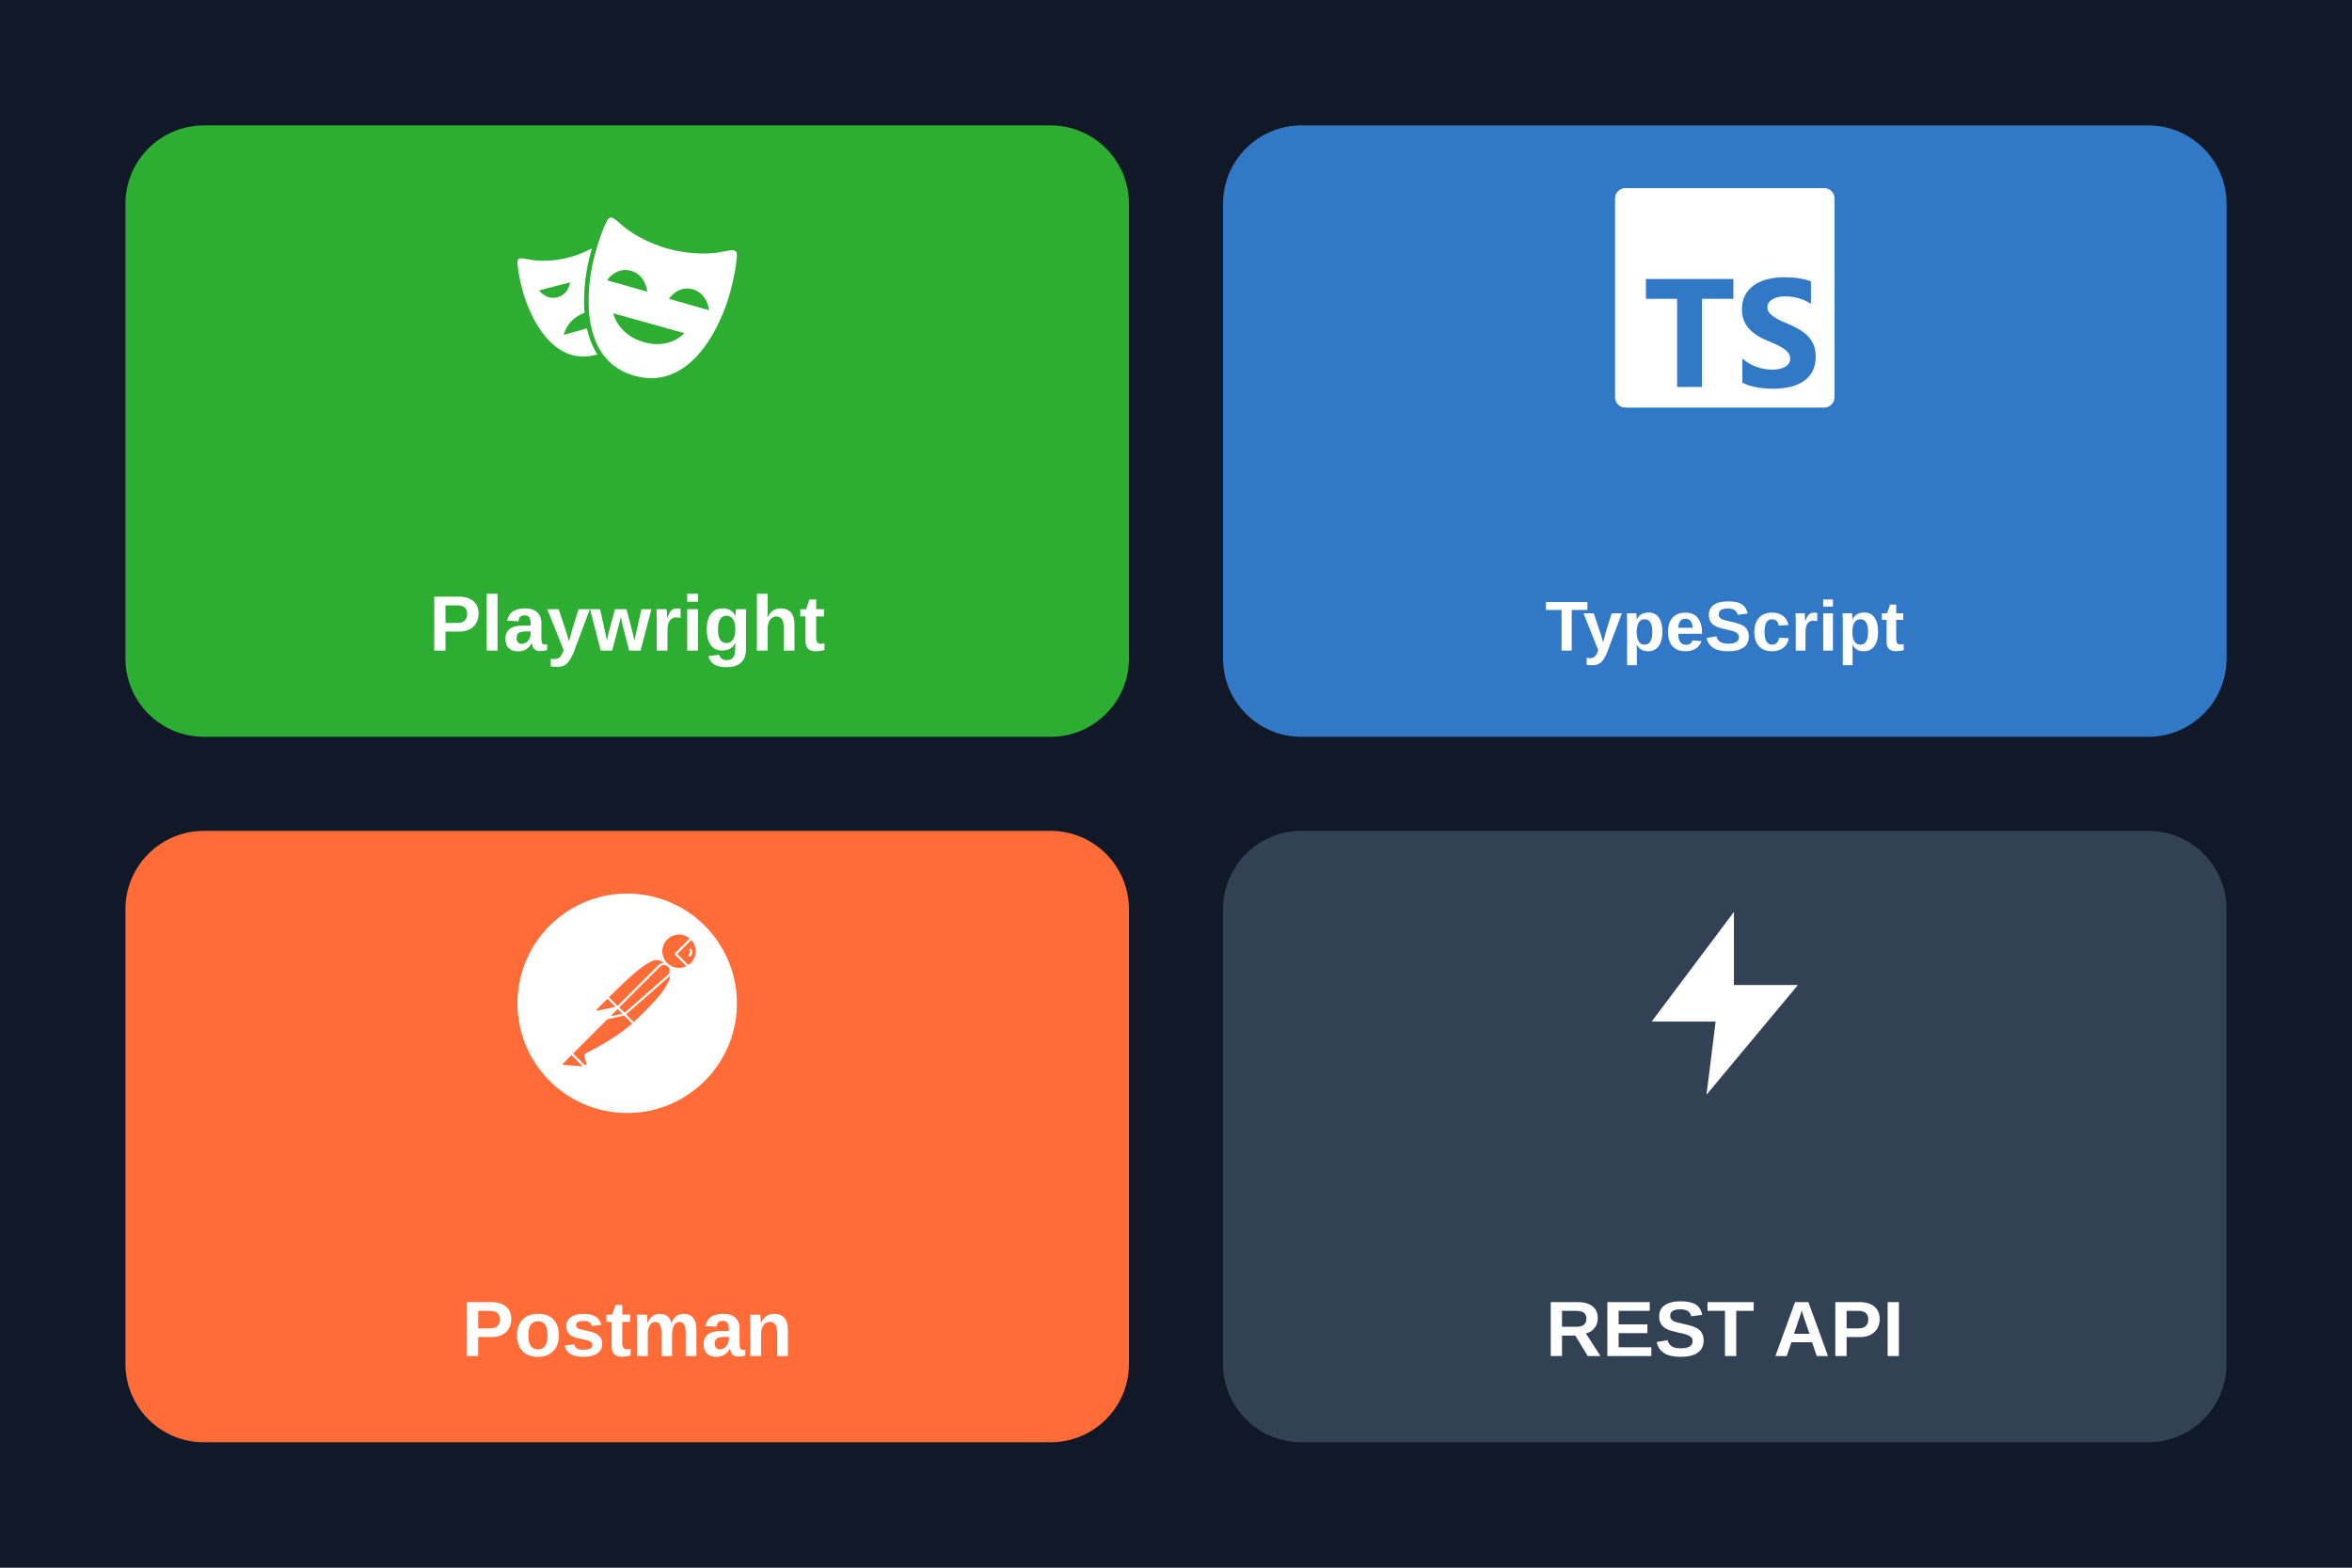
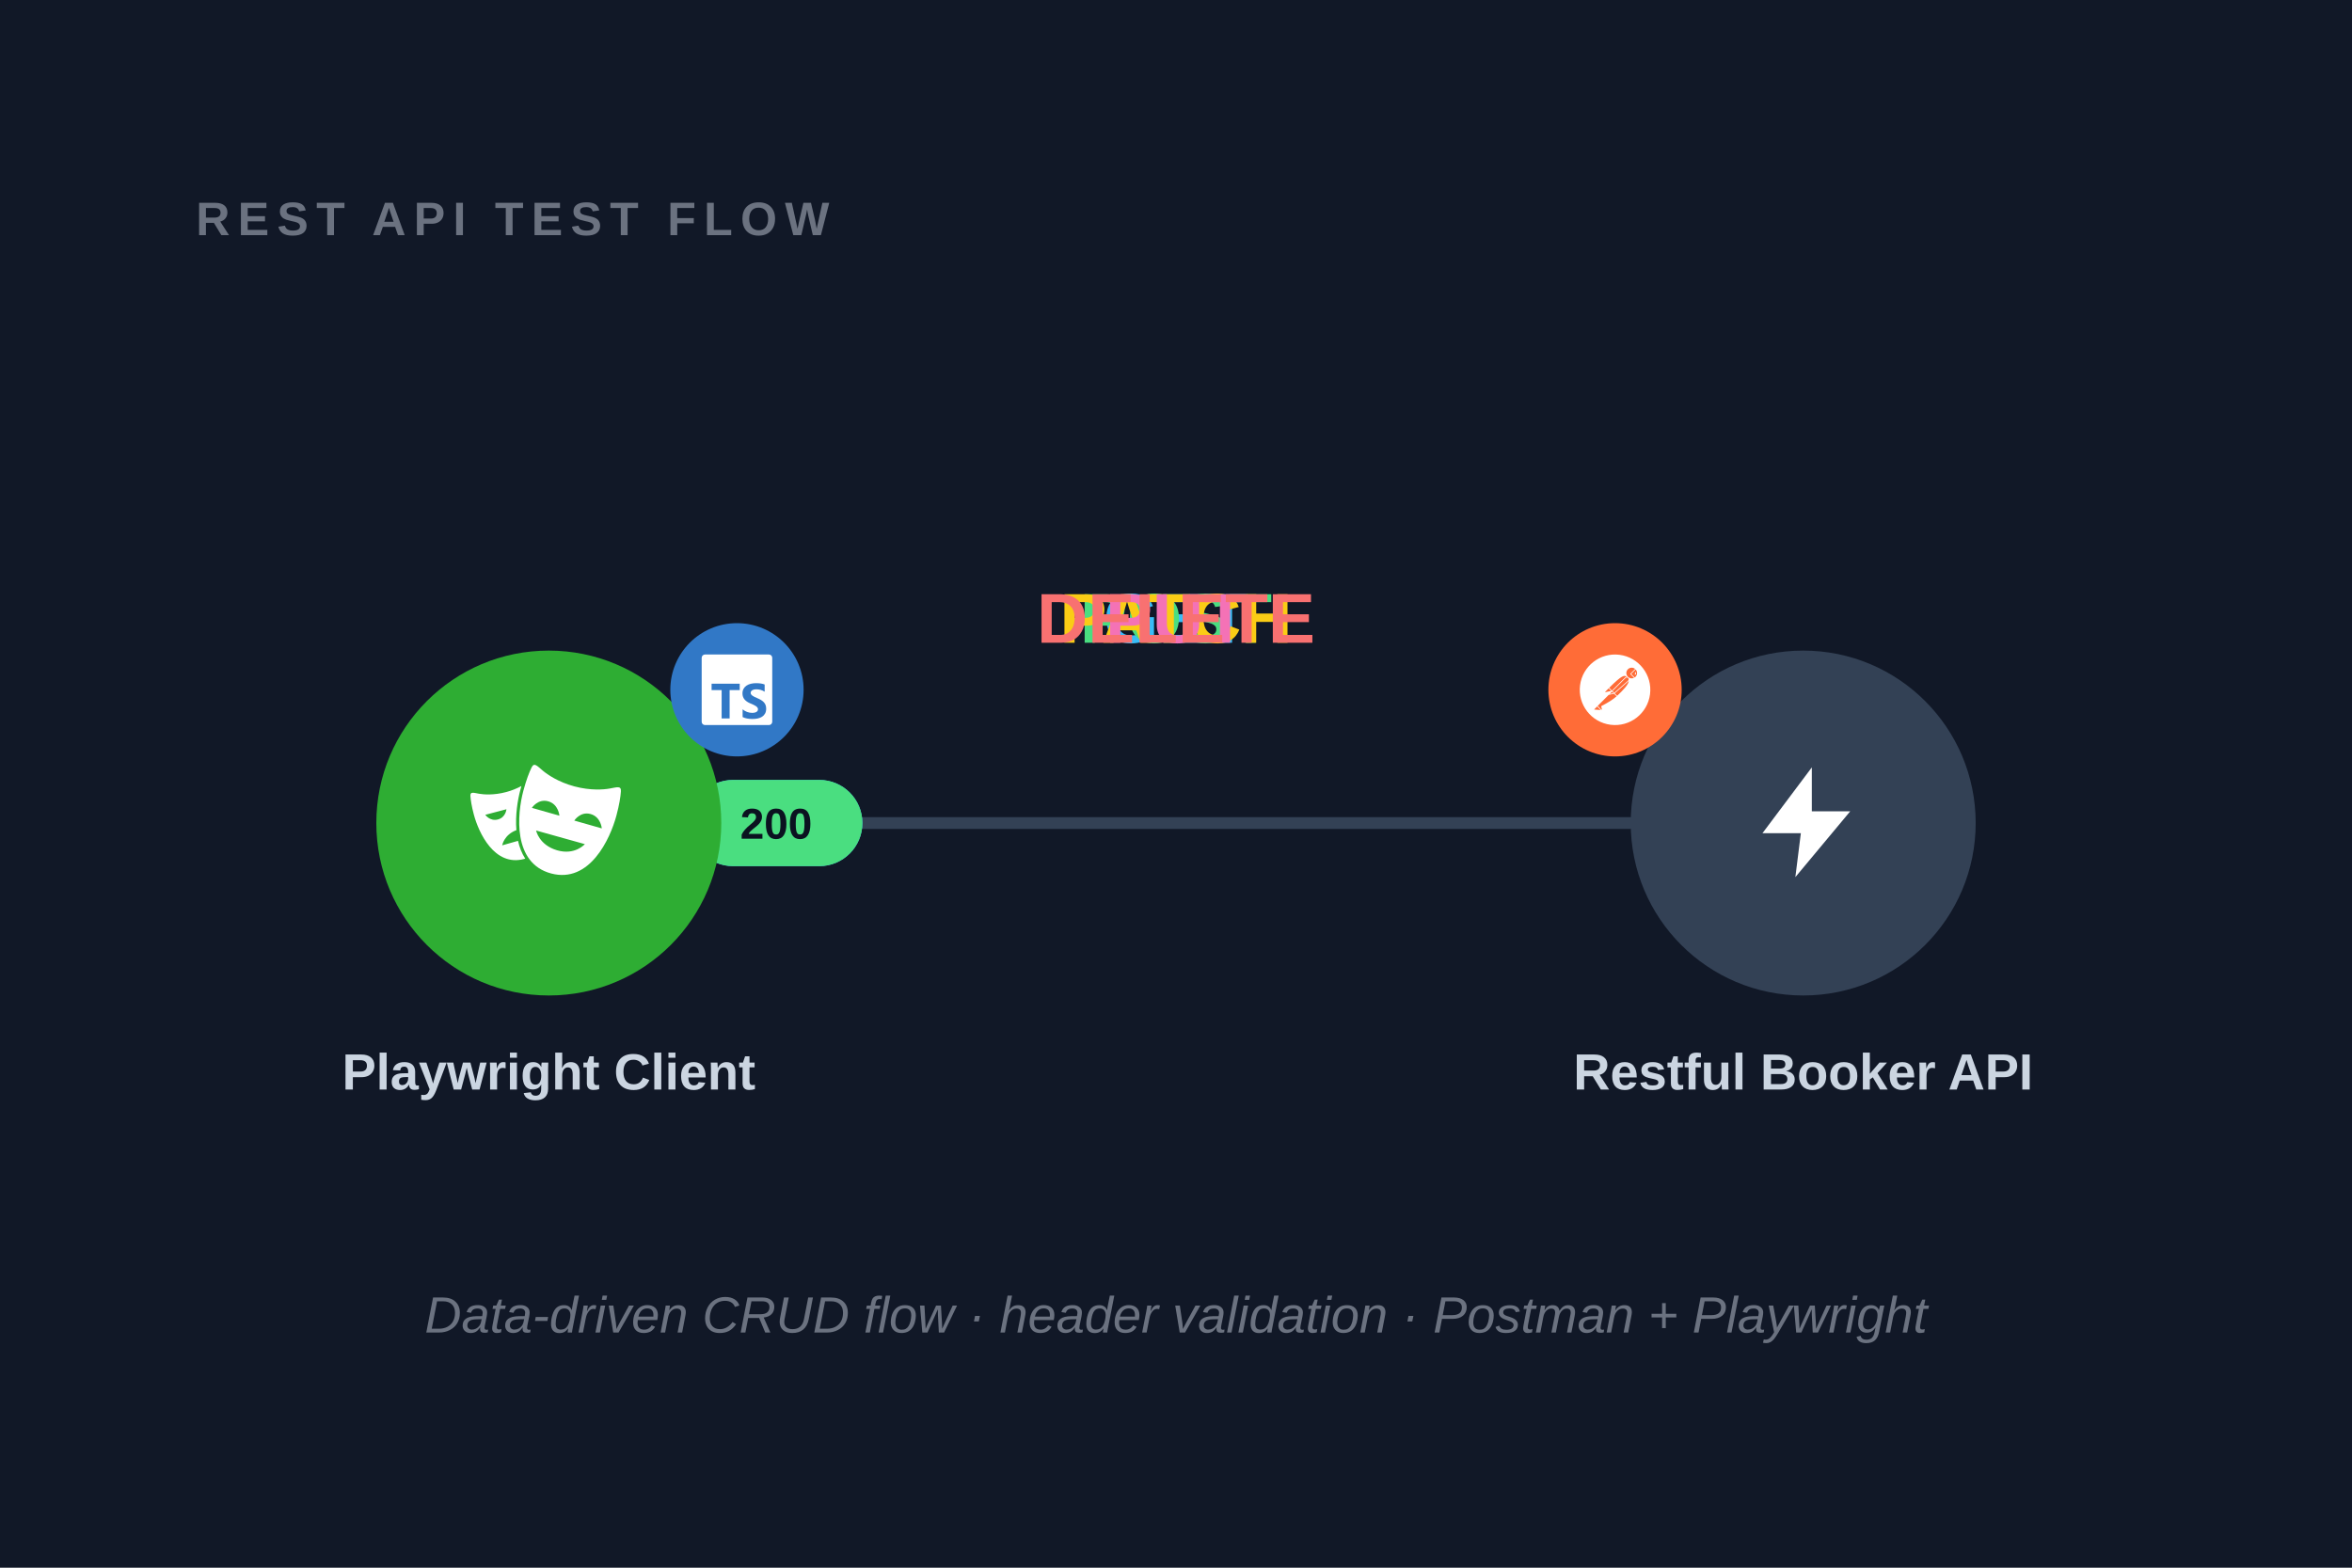
<svg xmlns="http://www.w3.org/2000/svg" width="600" height="400" viewBox="0 0 600 400">
+   <style>
+     .flow-right { animation: flowRight 5s linear infinite; }
+     @keyframes flowRight {
+       0% { transform: translateX(0); opacity: 0; }
+       5% { opacity: 1; }
+       40% { transform: translateX(232px); opacity: 1; }
+       45%, 100% { opacity: 0; }
+     }
+     .flow-left { animation: flowLeft 5s linear infinite; animation-delay: 2.5s; }
+     @keyframes flowLeft {
+       0% { transform: translateX(232px); opacity: 0; }
+       5% { opacity: 1; }
+       40% { transform: translateX(0); opacity: 1; }
+       45%, 100% { opacity: 0; }
+     }
+     .method-label { animation: methodFade 5s linear infinite; }
+     @keyframes methodFade {
+       0% { opacity: 0; }
+       5% { opacity: 1; }
+       15% { opacity: 1; }
+       20%, 100% { opacity: 0; }
+     }
+     .pulse-node { transform-box: fill-box; transform-origin: 50% 50%; animation: pulseGlow 2.5s ease-in-out infinite; }
+     @keyframes pulseGlow {
+       0%, 100% { transform: scale(1); }
+       50% { transform: scale(1.05); }
+     }
+     @media (prefers-reduced-motion: reduce) {
+       .flow-right, .flow-left, .method-label, .pulse-node { animation: none !important; }
+       .method-label:first-of-type { opacity: 1; }
+     }
+   </style>
  <rect width="600" height="400" fill="#111827" />
-   <rect x="32" y="32" width="256" height="156" rx="20" fill="#2EAD33" />
-   <g transform="translate(132,48) scale(2.333)" fill="#ffffff">
-     <path d="M23.996 7.462c-.056.837-.257 2.135-.716 3.85-.995 3.715-4.27 10.874-10.42 9.227-6.15-1.65-5.407-9.487-4.412-13.201.46-1.716.934-2.94 1.305-3.694.42-.853.846-.289 1.815.523.684.573 2.41 1.791 5.011 2.488 2.601.697 4.706.506 5.583.352 1.245-.219 1.897-.494 1.834.455Zm-9.807 3.863s-.127-1.819-1.773-2.286c-1.644-.467-2.613 1.04-2.613 1.04Zm4.058 4.539-7.769-2.172s.446 2.306 3.338 3.153c2.862.836 4.43-.98 4.43-.981Zm2.701-2.51s-.13-1.818-1.773-2.286c-1.644-.469-2.612 1.038-2.612 1.038ZM8.57 18.23c-4.749 1.279-7.261-4.224-8.021-7.08C.197 9.831.044 8.832.003 8.188c-.047-.73.455-.52 1.415-.354.677.118 2.3.261 4.308-.28a11.28 11.28 0 0 0 2.41-.956c-.058.197-.114.4-.17.61-.433 1.618-.827 4.055-.632 6.426-1.976.732-2.267 2.423-2.267 2.423l2.524-.715c.227 1.002.6 1.987 1.15 2.838a5.914 5.914 0 0 1-.171.049Zm-4.188-6.298c1.265-.333 1.363-1.631 1.363-1.631l-3.374.888s.745 1.076 2.01.743Z" />
+   <text x="50" y="60" font-family="Arial, Helvetica, sans-serif" font-weight="700" font-size="12" letter-spacing="2" fill="#6b7280">REST API TEST FLOW</text>
+   <text class="method-label" x="300" y="164" font-family="Arial, Helvetica, sans-serif" font-weight="700" font-size="18" fill="#38bdf8" text-anchor="middle" style="animation-delay:0s">GET</text>
+   <text class="method-label" x="300" y="164" font-family="Arial, Helvetica, sans-serif" font-weight="700" font-size="18" fill="#4ade80" text-anchor="middle" style="animation-delay:1s">POST</text>
+   <text class="method-label" x="300" y="164" font-family="Arial, Helvetica, sans-serif" font-weight="700" font-size="18" fill="#facc15" text-anchor="middle" style="animation-delay:2s">PATCH</text>
+   <text class="method-label" x="300" y="164" font-family="Arial, Helvetica, sans-serif" font-weight="700" font-size="18" fill="#f472b6" text-anchor="middle" style="animation-delay:3s">PUT</text>
+   <text class="method-label" x="300" y="164" font-family="Arial, Helvetica, sans-serif" font-weight="700" font-size="18" fill="#f87171" text-anchor="middle" style="animation-delay:4s">DELETE</text>
+   <line x1="184" y1="210" x2="416" y2="210" stroke="#334155" stroke-width="3" stroke-linecap="round" />
+   <g class="flow-right">
+     <rect x="176" y="199" width="44" height="22" rx="11" fill="#38bdf8" />
+     <text x="198" y="214" font-family="Arial, Helvetica, sans-serif" font-weight="700" font-size="11" fill="#0b1220" text-anchor="middle">JSON</text>
  </g>
-   <text x="160" y="166" font-family="Arial, Helvetica, sans-serif" font-weight="700" font-size="20" fill="#ffffff" text-anchor="middle">Playwright</text>
-   <rect x="312" y="32" width="256" height="156" rx="20" fill="#3178C6" />
-   <g transform="translate(412,48) scale(2.333)" fill="#ffffff">
+   <g class="flow-left">
+     <rect x="176" y="199" width="44" height="22" rx="11" fill="#4ade80" />
+     <text x="198" y="214" font-family="Arial, Helvetica, sans-serif" font-weight="700" font-size="11" fill="#0b1220" text-anchor="middle">200</text>
+   </g>
+   <g class="pulse-node" style="animation-delay:0s">
+     <circle cx="140" cy="210" r="44" fill="#2EAD33" />
+     <g transform="translate(120,190) scale(1.6)" fill="#ffffff">
+       <path d="M23.996 7.462c-.056.837-.257 2.135-.716 3.85-.995 3.715-4.27 10.874-10.42 9.227-6.15-1.65-5.407-9.487-4.412-13.201.46-1.716.934-2.94 1.305-3.694.42-.853.846-.289 1.815.523.684.573 2.41 1.791 5.011 2.488 2.601.697 4.706.506 5.583.352 1.245-.219 1.897-.494 1.834.455Zm-9.807 3.863s-.127-1.819-1.773-2.286c-1.644-.467-2.613 1.04-2.613 1.04Zm4.058 4.539-7.769-2.172s.446 2.306 3.338 3.153c2.862.836 4.43-.98 4.43-.981Zm2.701-2.51s-.13-1.818-1.773-2.286c-1.644-.469-2.612 1.038-2.612 1.038ZM8.57 18.23c-4.749 1.279-7.261-4.224-8.021-7.08C.197 9.831.044 8.832.003 8.188c-.047-.73.455-.52 1.415-.354.677.118 2.3.261 4.308-.28a11.28 11.28 0 0 0 2.41-.956c-.058.197-.114.4-.17.61-.433 1.618-.827 4.055-.632 6.426-1.976.732-2.267 2.423-2.267 2.423l2.524-.715c.227 1.002.6 1.987 1.15 2.838a5.914 5.914 0 0 1-.171.049Zm-4.188-6.298c1.265-.333 1.363-1.631 1.363-1.631l-3.374.888s.745 1.076 2.01.743Z" />
+     </g>
+   </g>
+   <circle cx="188" cy="176" r="17" fill="#3178C6" />
+   <g transform="translate(179,167) scale(0.75)" fill="#ffffff">
    <path d="M1.125 0C.502 0 0 .502 0 1.125v21.75C0 23.498.502 24 1.125 24h21.75c.623 0 1.125-.502 1.125-1.125V1.125C24 .502 23.498 0 22.875 0zm17.363 9.75c.612 0 1.154.037 1.627.111a6.38 6.38 0 0 1 1.306.34v2.458a3.95 3.95 0 0 0-.643-.361 5.093 5.093 0 0 0-.717-.26 5.453 5.453 0 0 0-1.426-.2c-.3 0-.573.028-.819.086a2.1 2.1 0 0 0-.623.242c-.17.104-.3.229-.393.374a.888.888 0 0 0-.14.49c0 .196.053.373.156.529.104.156.252.304.443.444s.423.276.696.41c.273.135.582.274.926.416.47.197.892.407 1.266.628.374.222.695.473.963.753.268.279.472.598.614.957.142.359.214.776.214 1.253 0 .657-.125 1.21-.373 1.656a3.033 3.033 0 0 1-1.012 1.085 4.38 4.38 0 0 1-1.487.596c-.566.12-1.163.18-1.79.18a9.916 9.916 0 0 1-1.84-.164 5.544 5.544 0 0 1-1.512-.493v-2.63a5.033 5.033 0 0 0 3.237 1.2c.333 0 .624-.03.872-.09.249-.06.456-.144.623-.25.166-.108.29-.234.373-.38a1.023 1.023 0 0 0-.074-1.089 2.12 2.12 0 0 0-.537-.5 5.597 5.597 0 0 0-.807-.444 27.72 27.72 0 0 0-1.007-.436c-.918-.383-1.602-.852-2.053-1.405-.45-.553-.676-1.222-.676-2.005 0-.614.123-1.141.369-1.582.246-.441.58-.804 1.004-1.089a4.494 4.494 0 0 1 1.47-.629 7.536 7.536 0 0 1 1.77-.201zm-15.113.188h9.563v2.166H9.506v9.646H6.789v-9.646H3.375z" />
  </g>
-   <text x="440" y="166" font-family="Arial, Helvetica, sans-serif" font-weight="700" font-size="18" fill="#ffffff" text-anchor="middle">TypeScript</text>
-   <rect x="32" y="212" width="256" height="156" rx="20" fill="#FF6C37" />
-   <g transform="translate(132,228) scale(2.333)" fill="#ffffff">
+   <text x="140" y="278" font-family="Arial, Helvetica, sans-serif" font-weight="600" font-size="13" fill="#cbd5e1" text-anchor="middle">Playwright Client</text>
+   <g class="pulse-node" style="animation-delay:1.25s">
+     <circle cx="460" cy="210" r="44" fill="#334155" />
+     <g transform="translate(444,193) scale(1.4)" fill="#ffffff">
+       <polygon points="13,2 4,14 11,14 10,22 20,10 13,10" />
+     </g>
+   </g>
+   <circle cx="412" cy="176" r="17" fill="#FF6C37" />
+   <g transform="translate(403,167) scale(0.75)" fill="#ffffff">
    <path d="M13.527.099C6.955-.744.942 3.9.099 10.473c-.843 6.572 3.8 12.584 10.373 13.428 6.573.843 12.587-3.801 13.428-10.374C24.744 6.955 20.101.943 13.527.099zm2.471 7.485a.855.855 0 0 0-.593.25l-4.453 4.453-.307-.307-.643-.643c4.389-4.376 5.18-4.418 5.996-3.753zm-4.863 4.861l4.44-4.44a.62.62 0 1 1 .847.903l-4.699 4.125-.588-.588zm.33.694l-1.1.238a.06.06 0 0 1-.067-.032.06.06 0 0 1 .01-.073l.645-.645.512.512zm-2.803-.459l1.172-1.172.879.878-1.979.426a.074.074 0 0 1-.085-.039.072.072 0 0 1 .013-.093zm-3.646 6.058a.076.076 0 0 1-.069-.083.077.077 0 0 1 .022-.046h.002l.946-.946 1.222 1.222-2.123-.147zm2.425-1.256a.228.228 0 0 0-.117.256l.203.865a.125.125 0 0 1-.211.117h-.003l-.934-.934-.294-.295 3.762-3.758 1.82-.393.874.874c-1.255 1.102-2.971 2.201-5.1 3.268zm5.279-3.428h-.002l-.839-.839 4.699-4.125a.952.952 0 0 0 .119-.127c-.148 1.345-2.029 3.245-3.977 5.091zm3.657-6.46l-.003-.002a1.822 1.822 0 0 1 2.459-2.684l-1.61 1.613a.119.119 0 0 0 0 .169l1.247 1.247a1.817 1.817 0 0 1-2.093-.343zm2.578 0a1.714 1.714 0 0 1-.271.218h-.001l-1.207-1.207 1.533-1.533c.661.72.637 1.832-.054 2.522zM18.855 6.05a.143.143 0 0 0-.053.157.416.416 0 0 1-.053.45.14.14 0 0 0 .023.197.141.141 0 0 0 .084.03.14.14 0 0 0 .106-.05.691.691 0 0 0 .087-.751.138.138 0 0 0-.194-.033z" />
  </g>
-   <text x="160" y="346" font-family="Arial, Helvetica, sans-serif" font-weight="700" font-size="20" fill="#ffffff" text-anchor="middle">Postman</text>
-   <rect x="312" y="212" width="256" height="156" rx="20" fill="#334155" />
-   <g transform="translate(412,228) scale(2.333)">
-     <polygon points="13,2 4,14 11,14 10,22 20,10 13,10" fill="#ffffff" />
-   </g>
-   <text x="440" y="346" font-family="Arial, Helvetica, sans-serif" font-weight="700" font-size="20" fill="#ffffff" text-anchor="middle">REST API</text>
+   <text x="460" y="278" font-family="Arial, Helvetica, sans-serif" font-weight="600" font-size="13" fill="#cbd5e1" text-anchor="middle">Restful Booker API</text>
+   <text x="300" y="340" font-family="Arial, Helvetica, sans-serif" font-style="italic" font-size="13" fill="#6b7280" text-anchor="middle">Data-driven CRUD flow · header validation · Postman + Playwright</text>
</svg>
